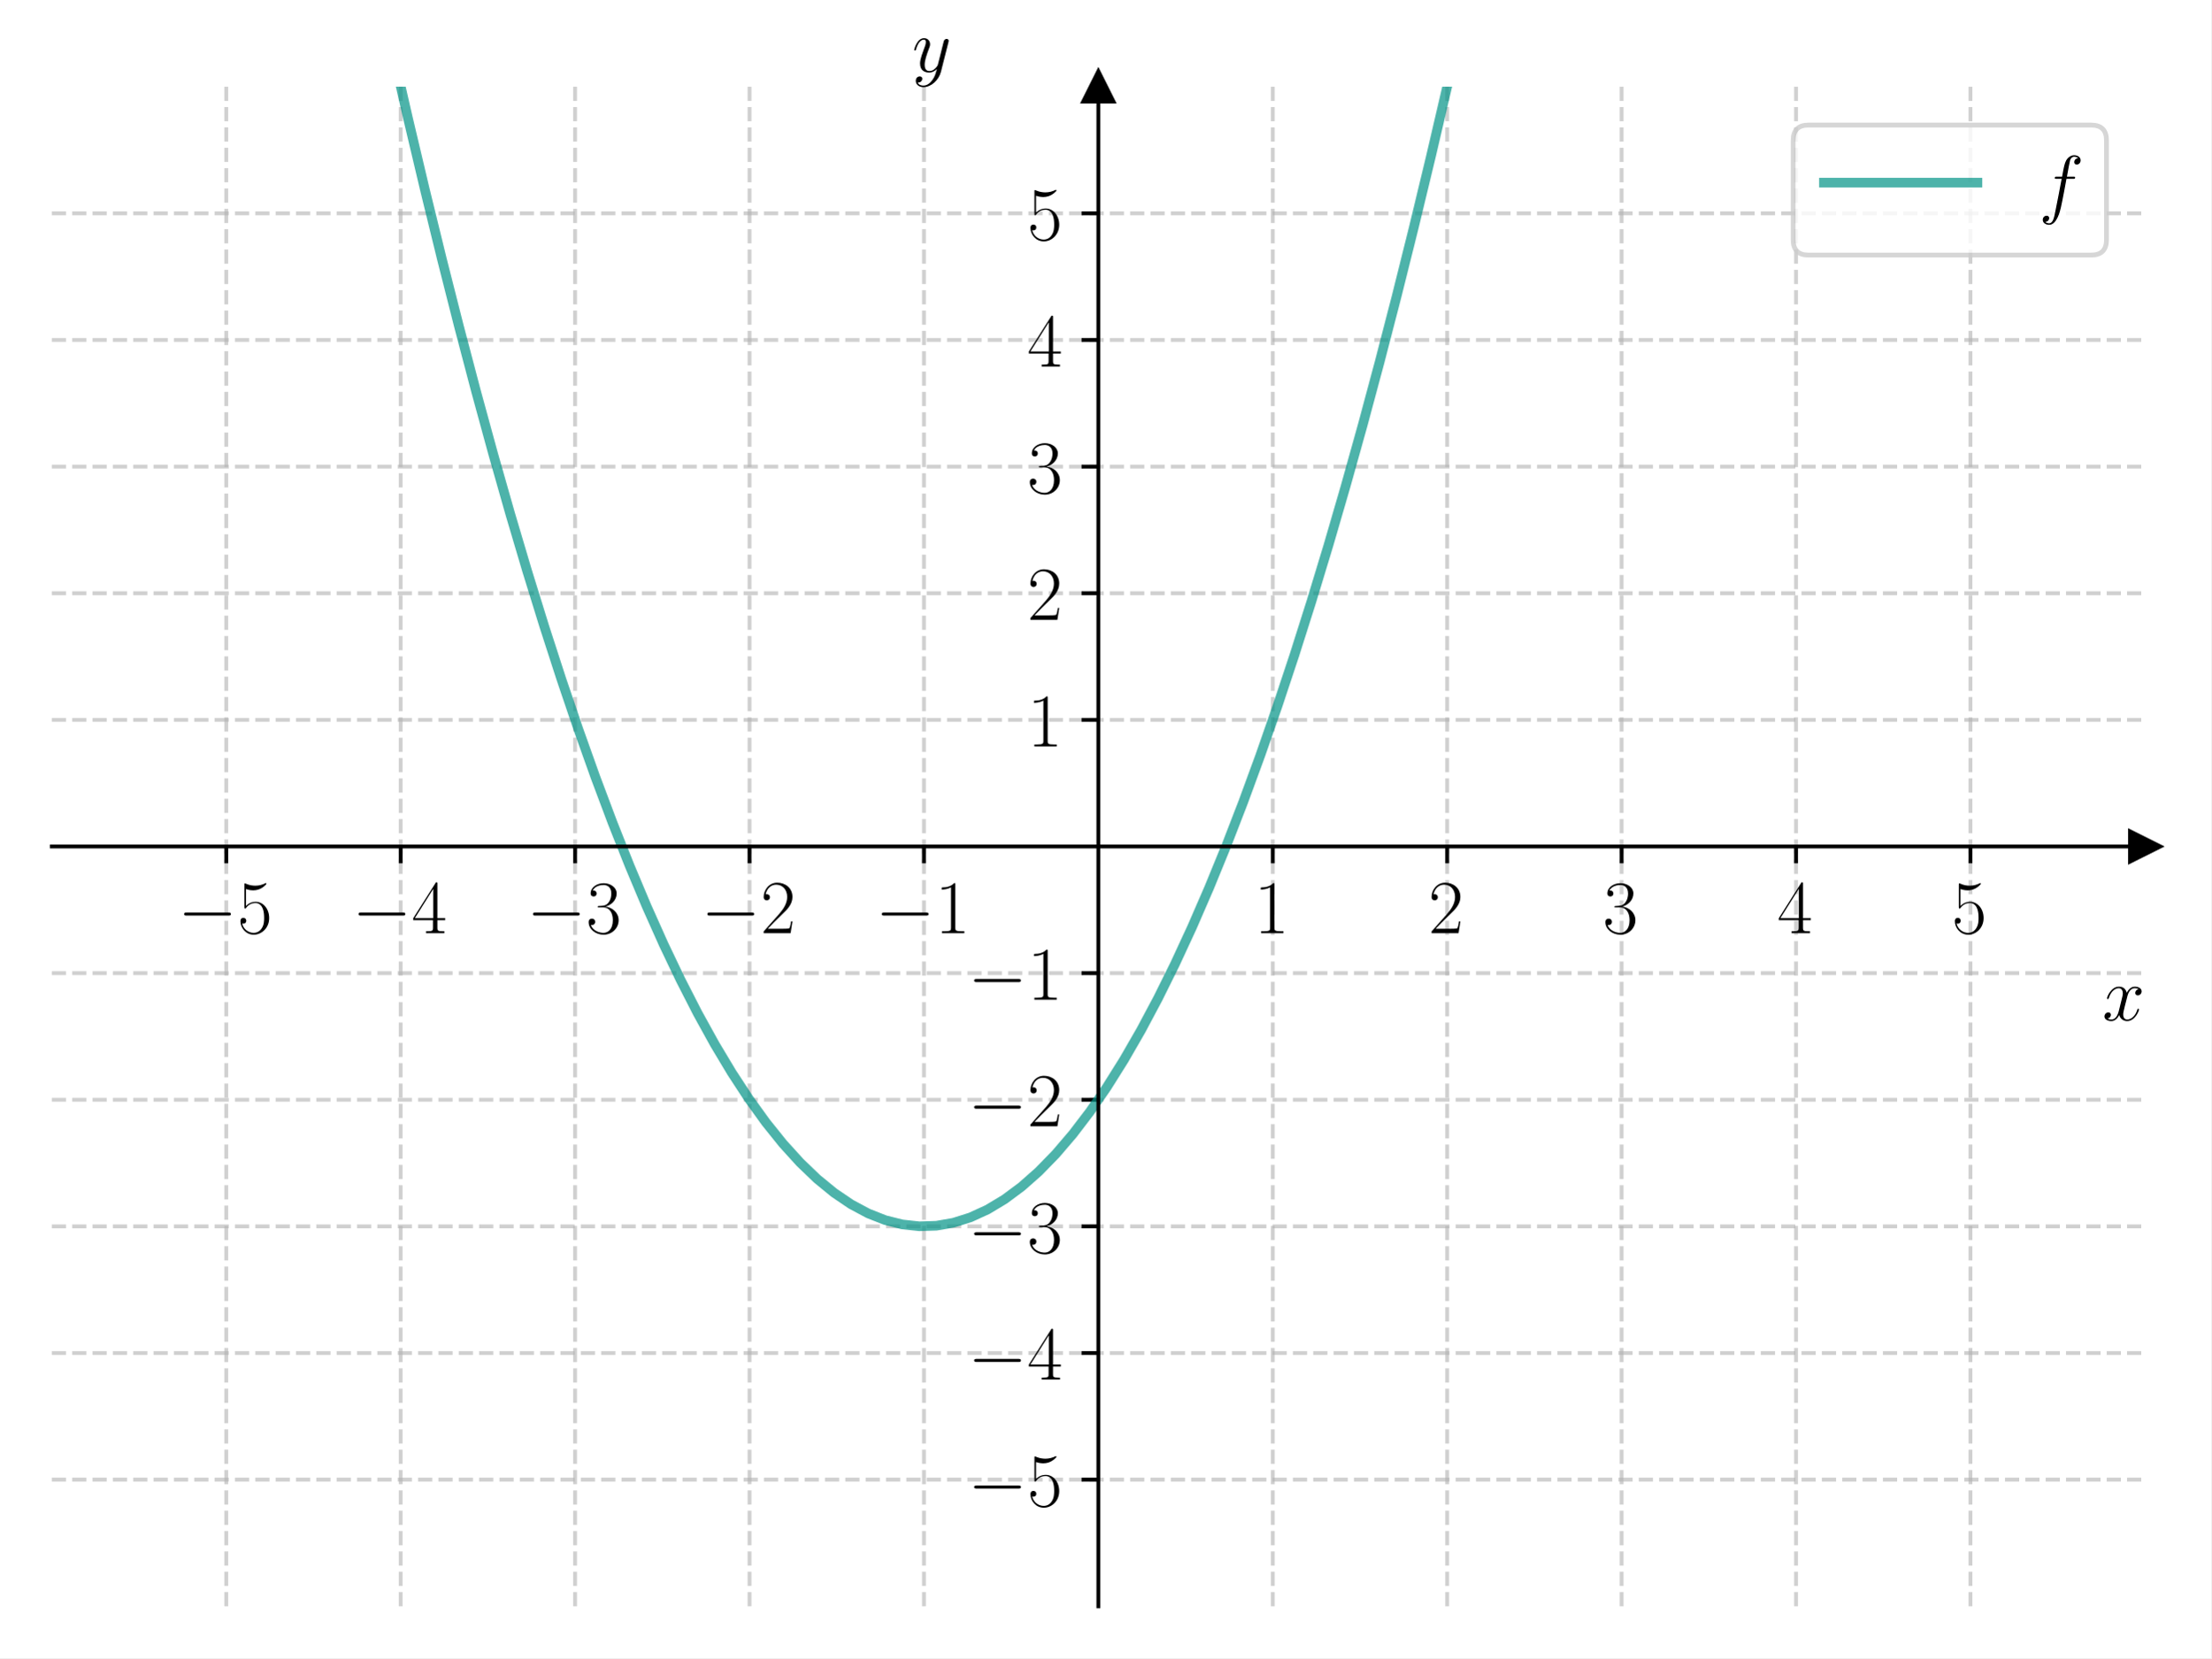
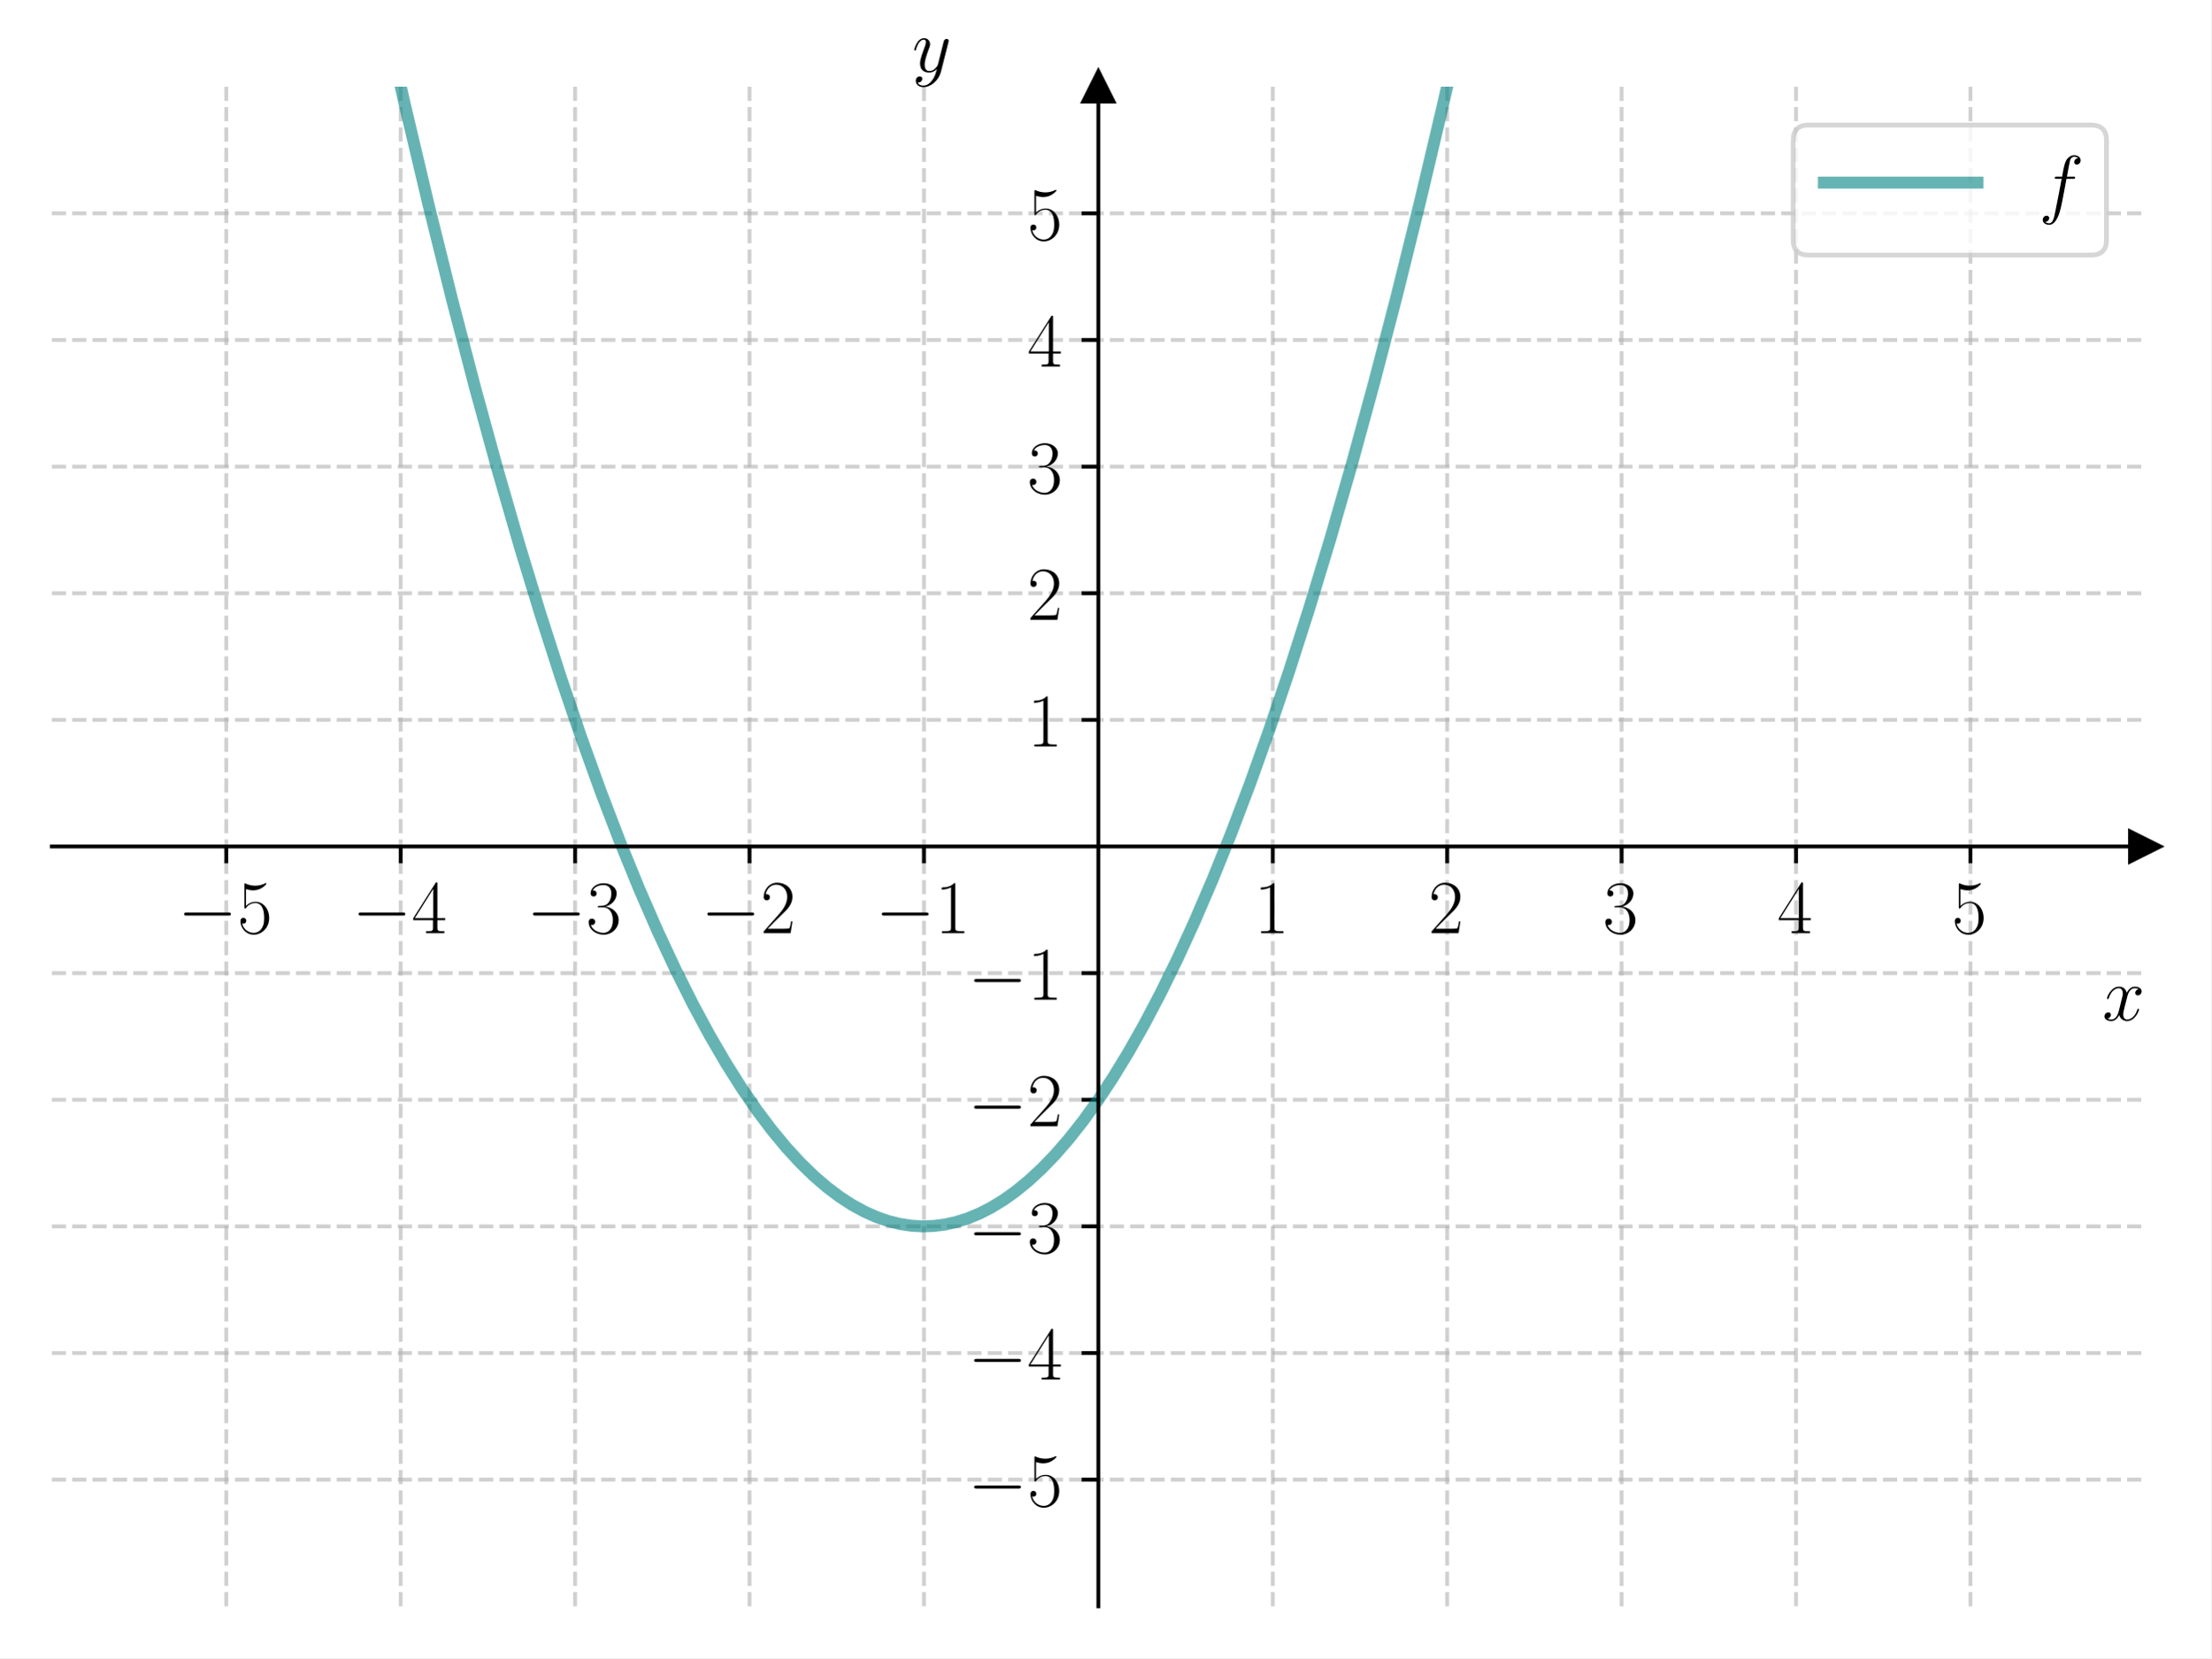
<svg xmlns="http://www.w3.org/2000/svg" xmlns:xlink="http://www.w3.org/1999/xlink" width="460.8pt" height="345.6pt" viewBox="0 0 460.8 345.6" version="1.1">
  <defs>
    <style type="text/css">*{stroke-linejoin: round; stroke-linecap: butt}</style>
  </defs>
  <g id="figure_1">
    <g id="patch_1">
      <path d="M 0 345.6  L 460.8 345.6  L 460.8 0  L 0 0  z " style="fill: #ffffff" />
    </g>
    <g id="axes_1">
      <g id="patch_2">
        <path d="M 10.8 334.8  L 447 334.8  L 447 18.065  L 10.8 18.065  z " style="fill: #ffffff" />
      </g>
      <g id="matplotlib.axis_1">
        <g id="xtick_1">
          <g id="line2d_1">
-             <path d="M 47.15 334.8  L 47.15 18.065  " clip-path="url(#p20462c3ce1)" style="fill: none; stroke-dasharray: 2.96,1.28; stroke-dashoffset: 0; stroke: #b0b0b0; stroke-opacity: 0.6; stroke-width: 0.8" />
+             <path d="M 47.15 334.8  L 47.15 18.065  " clip-path="url(#p734f82724b)" style="fill: none; stroke-dasharray: 2.96,1.28; stroke-dashoffset: 0; stroke: #b0b0b0; stroke-opacity: 0.6; stroke-width: 0.8" />
          </g>
          <g id="line2d_2">
            <defs>
-               <path id="me1c0e2de4b" d="M 0 0  L 0 3.5  " style="stroke: #000000; stroke-width: 0.8" />
+               <path id="md97160779b" d="M 0 0  L 0 3.5  " style="stroke: #000000; stroke-width: 0.8" />
            </defs>
            <g>
-               <use xlink:href="#me1c0e2de4b" x="47.15" y="176.432" style="stroke: #000000; stroke-width: 0.8" />
+               <use xlink:href="#md97160779b" x="47.15" y="176.432" style="stroke: #000000; stroke-width: 0.8" />
            </g>
          </g>
          <g id="text_1">
            <g transform="translate(37.04901 194.5019) scale(0.16 -0.16)">
              <defs>
                <path id="CMSY10-0" d="M 4218 1472  C 4326 1472 4442 1472 4442 1600  C 4442 1728 4326 1728 4218 1728  L 755 1728  C 646 1728 531 1728 531 1600  C 531 1472 646 1472 755 1472  L 4218 1472  z " transform="scale(0.015625)" />
                <path id="CMR17-35" d="M 730 3692  C 794 3666 1056 3584 1325 3584  C 1920 3584 2246 3911 2432 4100  C 2432 4157 2432 4192 2394 4192  C 2387 4192 2374 4192 2323 4163  C 2099 4058 1837 3973 1517 3973  C 1325 3973 1037 3999 723 4139  C 653 4171 640 4171 634 4171  C 602 4171 595 4164 595 4037  L 595 2203  C 595 2089 595 2057 659 2057  C 691 2057 704 2070 736 2114  C 941 2401 1222 2522 1542 2522  C 1766 2522 2246 2382 2246 1289  C 2246 1085 2246 715 2054 421  C 1894 159 1645 25 1370 25  C 947 25 518 320 403 814  C 429 807 480 795 506 795  C 589 795 749 840 749 1038  C 749 1210 627 1280 506 1280  C 358 1280 262 1190 262 1011  C 262 454 704 -128 1382 -128  C 2042 -128 2669 440 2669 1264  C 2669 2030 2170 2624 1549 2624  C 1222 2624 947 2503 730 2274  L 730 3692  z " transform="scale(0.015625)" />
              </defs>
              <use xlink:href="#CMSY10-0" transform="scale(0.996264)" />
              <use xlink:href="#CMR17-35" transform="translate(77.48747 0) scale(0.996264)" />
            </g>
          </g>
        </g>
        <g id="xtick_2">
          <g id="line2d_3">
-             <path d="M 83.5 334.8  L 83.5 18.065  " clip-path="url(#p20462c3ce1)" style="fill: none; stroke-dasharray: 2.96,1.28; stroke-dashoffset: 0; stroke: #b0b0b0; stroke-opacity: 0.6; stroke-width: 0.8" />
+             <path d="M 83.5 334.8  L 83.5 18.065  " clip-path="url(#p734f82724b)" style="fill: none; stroke-dasharray: 2.96,1.28; stroke-dashoffset: 0; stroke: #b0b0b0; stroke-opacity: 0.6; stroke-width: 0.8" />
          </g>
          <g id="line2d_4">
            <g>
-               <use xlink:href="#me1c0e2de4b" x="83.5" y="176.432" style="stroke: #000000; stroke-width: 0.8" />
+               <use xlink:href="#md97160779b" x="83.5" y="176.432" style="stroke: #000000; stroke-width: 0.8" />
            </g>
          </g>
          <g id="text_2">
            <g transform="translate(73.39901 194.5019) scale(0.16 -0.16)">
              <defs>
                <path id="CMR17-34" d="M 2150 4122  C 2150 4256 2144 4256 2029 4256  L 128 1254  L 128 1088  L 1779 1088  L 1779 457  C 1779 224 1766 160 1318 160  L 1197 160  L 1197 0  C 1402 0 1747 0 1965 0  C 2182 0 2528 0 2733 0  L 2733 160  L 2611 160  C 2163 160 2150 224 2150 457  L 2150 1088  L 2803 1088  L 2803 1254  L 2150 1254  L 2150 4122  z M 1798 3703  L 1798 1254  L 256 1254  L 1798 3703  z " transform="scale(0.015625)" />
              </defs>
              <use xlink:href="#CMSY10-0" transform="scale(0.996264)" />
              <use xlink:href="#CMR17-34" transform="translate(77.48747 0) scale(0.996264)" />
            </g>
          </g>
        </g>
        <g id="xtick_3">
          <g id="line2d_5">
-             <path d="M 119.85 334.8  L 119.85 18.065  " clip-path="url(#p20462c3ce1)" style="fill: none; stroke-dasharray: 2.96,1.28; stroke-dashoffset: 0; stroke: #b0b0b0; stroke-opacity: 0.6; stroke-width: 0.8" />
+             <path d="M 119.85 334.8  L 119.85 18.065  " clip-path="url(#p734f82724b)" style="fill: none; stroke-dasharray: 2.96,1.28; stroke-dashoffset: 0; stroke: #b0b0b0; stroke-opacity: 0.6; stroke-width: 0.8" />
          </g>
          <g id="line2d_6">
            <g>
-               <use xlink:href="#me1c0e2de4b" x="119.85" y="176.432" style="stroke: #000000; stroke-width: 0.8" />
+               <use xlink:href="#md97160779b" x="119.85" y="176.432" style="stroke: #000000; stroke-width: 0.8" />
            </g>
          </g>
          <g id="text_3">
            <g transform="translate(109.749 194.5019) scale(0.16 -0.16)">
              <defs>
                <path id="CMR17-33" d="M 1414 2157  C 1984 2157 2234 1662 2234 1090  C 2234 320 1824 25 1453 25  C 1114 25 563 194 390 693  C 422 680 454 680 486 680  C 640 680 755 782 755 948  C 755 1133 614 1216 486 1216  C 378 1216 211 1165 211 926  C 211 335 787 -128 1466 -128  C 2176 -128 2720 430 2720 1085  C 2720 1707 2208 2157 1600 2227  C 2086 2328 2554 2756 2554 3329  C 2554 3820 2048 4179 1472 4179  C 890 4179 378 3829 378 3329  C 378 3110 544 3072 627 3072  C 762 3072 877 3155 877 3321  C 877 3486 762 3569 627 3569  C 602 3569 570 3569 544 3557  C 730 3959 1235 4032 1459 4032  C 1683 4032 2106 3925 2106 3320  C 2106 3143 2080 2828 1862 2550  C 1670 2304 1453 2304 1242 2284  C 1210 2284 1062 2269 1037 2269  C 992 2263 966 2257 966 2208  C 966 2163 973 2157 1101 2157  L 1414 2157  z " transform="scale(0.015625)" />
              </defs>
              <use xlink:href="#CMSY10-0" transform="scale(0.996264)" />
              <use xlink:href="#CMR17-33" transform="translate(77.48747 0) scale(0.996264)" />
            </g>
          </g>
        </g>
        <g id="xtick_4">
          <g id="line2d_7">
-             <path d="M 156.2 334.8  L 156.2 18.065  " clip-path="url(#p20462c3ce1)" style="fill: none; stroke-dasharray: 2.96,1.28; stroke-dashoffset: 0; stroke: #b0b0b0; stroke-opacity: 0.6; stroke-width: 0.8" />
+             <path d="M 156.2 334.8  L 156.2 18.065  " clip-path="url(#p734f82724b)" style="fill: none; stroke-dasharray: 2.96,1.28; stroke-dashoffset: 0; stroke: #b0b0b0; stroke-opacity: 0.6; stroke-width: 0.8" />
          </g>
          <g id="line2d_8">
            <g>
-               <use xlink:href="#me1c0e2de4b" x="156.2" y="176.432" style="stroke: #000000; stroke-width: 0.8" />
+               <use xlink:href="#md97160779b" x="156.2" y="176.432" style="stroke: #000000; stroke-width: 0.8" />
            </g>
          </g>
          <g id="text_4">
            <g transform="translate(146.099 194.5019) scale(0.16 -0.16)">
              <defs>
                <path id="CMR17-32" d="M 2669 989  L 2554 989  C 2490 536 2438 459 2413 420  C 2381 369 1920 369 1830 369  L 602 369  C 832 619 1280 1072 1824 1597  C 2214 1967 2669 2402 2669 3035  C 2669 3790 2067 4224 1395 4224  C 691 4224 262 3604 262 3030  C 262 2780 448 2748 525 2748  C 589 2748 781 2787 781 3010  C 781 3207 614 3264 525 3264  C 486 3264 448 3258 422 3245  C 544 3790 915 4058 1306 4058  C 1862 4058 2227 3617 2227 3035  C 2227 2479 1901 2000 1536 1584  L 262 146  L 262 0  L 2515 0  L 2669 989  z " transform="scale(0.015625)" />
              </defs>
              <use xlink:href="#CMSY10-0" transform="scale(0.996264)" />
              <use xlink:href="#CMR17-32" transform="translate(77.48747 0) scale(0.996264)" />
            </g>
          </g>
        </g>
        <g id="xtick_5">
          <g id="line2d_9">
-             <path d="M 192.55 334.8  L 192.55 18.065  " clip-path="url(#p20462c3ce1)" style="fill: none; stroke-dasharray: 2.96,1.28; stroke-dashoffset: 0; stroke: #b0b0b0; stroke-opacity: 0.6; stroke-width: 0.8" />
+             <path d="M 192.55 334.8  L 192.55 18.065  " clip-path="url(#p734f82724b)" style="fill: none; stroke-dasharray: 2.96,1.28; stroke-dashoffset: 0; stroke: #b0b0b0; stroke-opacity: 0.6; stroke-width: 0.8" />
          </g>
          <g id="line2d_10">
            <g>
-               <use xlink:href="#me1c0e2de4b" x="192.55" y="176.432" style="stroke: #000000; stroke-width: 0.8" />
+               <use xlink:href="#md97160779b" x="192.55" y="176.432" style="stroke: #000000; stroke-width: 0.8" />
            </g>
          </g>
          <g id="text_5">
            <g transform="translate(182.449 194.5019) scale(0.16 -0.16)">
              <defs>
                <path id="CMR17-31" d="M 1702 4058  C 1702 4192 1696 4192 1606 4192  C 1357 3916 979 3827 621 3827  C 602 3827 570 3827 563 3808  C 557 3795 557 3782 557 3648  C 755 3648 1088 3686 1344 3839  L 1344 461  C 1344 236 1331 160 781 160  L 589 160  L 589 0  C 896 0 1216 0 1523 0  C 1830 0 2150 0 2458 0  L 2458 160  L 2266 160  C 1715 160 1702 230 1702 458  L 1702 4058  z " transform="scale(0.015625)" />
              </defs>
              <use xlink:href="#CMSY10-0" transform="scale(0.996264)" />
              <use xlink:href="#CMR17-31" transform="translate(77.48747 0) scale(0.996264)" />
            </g>
          </g>
        </g>
        <g id="xtick_6">
          <g id="line2d_11">
-             <path d="M 265.25 334.8  L 265.25 18.065  " clip-path="url(#p20462c3ce1)" style="fill: none; stroke-dasharray: 2.96,1.28; stroke-dashoffset: 0; stroke: #b0b0b0; stroke-opacity: 0.6; stroke-width: 0.8" />
+             <path d="M 265.25 334.8  L 265.25 18.065  " clip-path="url(#p734f82724b)" style="fill: none; stroke-dasharray: 2.96,1.28; stroke-dashoffset: 0; stroke: #b0b0b0; stroke-opacity: 0.6; stroke-width: 0.8" />
          </g>
          <g id="line2d_12">
            <g>
-               <use xlink:href="#me1c0e2de4b" x="265.25" y="176.432" style="stroke: #000000; stroke-width: 0.8" />
+               <use xlink:href="#md97160779b" x="265.25" y="176.432" style="stroke: #000000; stroke-width: 0.8" />
            </g>
          </g>
          <g id="text_6">
            <g transform="translate(261.348 194.5019) scale(0.16 -0.16)">
              <use xlink:href="#CMR17-31" transform="scale(0.996264)" />
            </g>
          </g>
        </g>
        <g id="xtick_7">
          <g id="line2d_13">
-             <path d="M 301.6 334.8  L 301.6 18.065  " clip-path="url(#p20462c3ce1)" style="fill: none; stroke-dasharray: 2.96,1.28; stroke-dashoffset: 0; stroke: #b0b0b0; stroke-opacity: 0.6; stroke-width: 0.8" />
+             <path d="M 301.6 334.8  L 301.6 18.065  " clip-path="url(#p734f82724b)" style="fill: none; stroke-dasharray: 2.96,1.28; stroke-dashoffset: 0; stroke: #b0b0b0; stroke-opacity: 0.6; stroke-width: 0.8" />
          </g>
          <g id="line2d_14">
            <g>
-               <use xlink:href="#me1c0e2de4b" x="301.6" y="176.432" style="stroke: #000000; stroke-width: 0.8" />
+               <use xlink:href="#md97160779b" x="301.6" y="176.432" style="stroke: #000000; stroke-width: 0.8" />
            </g>
          </g>
          <g id="text_7">
            <g transform="translate(297.698 194.5019) scale(0.16 -0.16)">
              <use xlink:href="#CMR17-32" transform="scale(0.996264)" />
            </g>
          </g>
        </g>
        <g id="xtick_8">
          <g id="line2d_15">
-             <path d="M 337.95 334.8  L 337.95 18.065  " clip-path="url(#p20462c3ce1)" style="fill: none; stroke-dasharray: 2.96,1.28; stroke-dashoffset: 0; stroke: #b0b0b0; stroke-opacity: 0.6; stroke-width: 0.8" />
+             <path d="M 337.95 334.8  L 337.95 18.065  " clip-path="url(#p734f82724b)" style="fill: none; stroke-dasharray: 2.96,1.28; stroke-dashoffset: 0; stroke: #b0b0b0; stroke-opacity: 0.6; stroke-width: 0.8" />
          </g>
          <g id="line2d_16">
            <g>
-               <use xlink:href="#me1c0e2de4b" x="337.95" y="176.432" style="stroke: #000000; stroke-width: 0.8" />
+               <use xlink:href="#md97160779b" x="337.95" y="176.432" style="stroke: #000000; stroke-width: 0.8" />
            </g>
          </g>
          <g id="text_8">
            <g transform="translate(334.048 194.5019) scale(0.16 -0.16)">
              <use xlink:href="#CMR17-33" transform="scale(0.996264)" />
            </g>
          </g>
        </g>
        <g id="xtick_9">
          <g id="line2d_17">
-             <path d="M 374.3 334.8  L 374.3 18.065  " clip-path="url(#p20462c3ce1)" style="fill: none; stroke-dasharray: 2.96,1.28; stroke-dashoffset: 0; stroke: #b0b0b0; stroke-opacity: 0.6; stroke-width: 0.8" />
+             <path d="M 374.3 334.8  L 374.3 18.065  " clip-path="url(#p734f82724b)" style="fill: none; stroke-dasharray: 2.96,1.28; stroke-dashoffset: 0; stroke: #b0b0b0; stroke-opacity: 0.6; stroke-width: 0.8" />
          </g>
          <g id="line2d_18">
            <g>
-               <use xlink:href="#me1c0e2de4b" x="374.3" y="176.432" style="stroke: #000000; stroke-width: 0.8" />
+               <use xlink:href="#md97160779b" x="374.3" y="176.432" style="stroke: #000000; stroke-width: 0.8" />
            </g>
          </g>
          <g id="text_9">
            <g transform="translate(370.398 194.5019) scale(0.16 -0.16)">
              <use xlink:href="#CMR17-34" transform="scale(0.996264)" />
            </g>
          </g>
        </g>
        <g id="xtick_10">
          <g id="line2d_19">
-             <path d="M 410.65 334.8  L 410.65 18.065  " clip-path="url(#p20462c3ce1)" style="fill: none; stroke-dasharray: 2.96,1.28; stroke-dashoffset: 0; stroke: #b0b0b0; stroke-opacity: 0.6; stroke-width: 0.8" />
+             <path d="M 410.65 334.8  L 410.65 18.065  " clip-path="url(#p734f82724b)" style="fill: none; stroke-dasharray: 2.96,1.28; stroke-dashoffset: 0; stroke: #b0b0b0; stroke-opacity: 0.6; stroke-width: 0.8" />
          </g>
          <g id="line2d_20">
            <g>
-               <use xlink:href="#me1c0e2de4b" x="410.65" y="176.432" style="stroke: #000000; stroke-width: 0.8" />
+               <use xlink:href="#md97160779b" x="410.65" y="176.432" style="stroke: #000000; stroke-width: 0.8" />
            </g>
          </g>
          <g id="text_10">
            <g transform="translate(406.748 194.5019) scale(0.16 -0.16)">
              <use xlink:href="#CMR17-35" transform="scale(0.996264)" />
            </g>
          </g>
        </g>
        <g id="text_11">
          <g transform="translate(438.1306 212.6709) scale(0.16 -0.16)">
            <defs>
              <path id="CMMI12-78" d="M 3034 2606  C 2829 2567 2752 2414 2752 2293  C 2752 2139 2874 2088 2963 2088  C 3155 2088 3290 2254 3290 2427  C 3290 2695 2982 2816 2714 2816  C 2323 2816 2106 2433 2048 2312  C 1901 2816 1504 2816 1389 2816  C 736 2816 390 1980 390 1839  C 390 1814 416 1782 461 1782  C 512 1782 525 1820 538 1846  C 755 2555 1184 2689 1370 2689  C 1658 2689 1715 2420 1715 2267  C 1715 2127 1677 1980 1600 1673  L 1382 798  C 1286 415 1101 64 762 64  C 730 64 570 64 435 147  C 666 192 717 383 717 460  C 717 588 621 664 499 664  C 346 664 179 530 179 326  C 179 57 480 -64 755 -64  C 1062 -64 1280 179 1414 441  C 1517 64 1837 -64 2074 -64  C 2726 -64 3072 773 3072 913  C 3072 945 3046 971 3008 971  C 2950 971 2944 939 2925 888  C 2752 326 2381 64 2093 64  C 1869 64 1747 230 1747 492  C 1747 632 1773 734 1875 1156  L 2099 2024  C 2195 2408 2413 2689 2707 2689  C 2720 2689 2899 2689 3034 2606  z " transform="scale(0.015625)" />
            </defs>
            <use xlink:href="#CMMI12-78" transform="scale(0.996264)" />
          </g>
        </g>
      </g>
      <g id="matplotlib.axis_2">
        <g id="ytick_1">
          <g id="line2d_21">
-             <path d="M 10.8 308.405  L 447 308.405  " clip-path="url(#p20462c3ce1)" style="fill: none; stroke-dasharray: 2.96,1.28; stroke-dashoffset: 0; stroke: #b0b0b0; stroke-opacity: 0.6; stroke-width: 0.8" />
+             <path d="M 10.8 308.405  L 447 308.405  " clip-path="url(#p734f82724b)" style="fill: none; stroke-dasharray: 2.96,1.28; stroke-dashoffset: 0; stroke: #b0b0b0; stroke-opacity: 0.6; stroke-width: 0.8" />
          </g>
          <g id="line2d_22">
            <defs>
-               <path id="m04432201f1" d="M 0 0  L -3.5 0  " style="stroke: #000000; stroke-width: 0.8" />
+               <path id="mf01236e4db" d="M 0 0  L -3.5 0  " style="stroke: #000000; stroke-width: 0.8" />
            </defs>
            <g>
-               <use xlink:href="#m04432201f1" x="228.9" y="308.405" style="stroke: #000000; stroke-width: 0.8" />
+               <use xlink:href="#mf01236e4db" x="228.9" y="308.405" style="stroke: #000000; stroke-width: 0.8" />
            </g>
          </g>
          <g id="text_12">
            <g transform="translate(201.698 313.9402) scale(0.16 -0.16)">
              <use xlink:href="#CMSY10-0" transform="scale(0.996264)" />
              <use xlink:href="#CMR17-35" transform="translate(77.48747 0) scale(0.996264)" />
            </g>
          </g>
        </g>
        <g id="ytick_2">
          <g id="line2d_23">
-             <path d="M 10.8 282.011  L 447 282.011  " clip-path="url(#p20462c3ce1)" style="fill: none; stroke-dasharray: 2.96,1.28; stroke-dashoffset: 0; stroke: #b0b0b0; stroke-opacity: 0.6; stroke-width: 0.8" />
+             <path d="M 10.8 282.011  L 447 282.011  " clip-path="url(#p734f82724b)" style="fill: none; stroke-dasharray: 2.96,1.28; stroke-dashoffset: 0; stroke: #b0b0b0; stroke-opacity: 0.6; stroke-width: 0.8" />
          </g>
          <g id="line2d_24">
            <g>
-               <use xlink:href="#m04432201f1" x="228.9" y="282.011" style="stroke: #000000; stroke-width: 0.8" />
+               <use xlink:href="#mf01236e4db" x="228.9" y="282.011" style="stroke: #000000; stroke-width: 0.8" />
            </g>
          </g>
          <g id="text_13">
            <g transform="translate(201.698 287.5455) scale(0.16 -0.16)">
              <use xlink:href="#CMSY10-0" transform="scale(0.996264)" />
              <use xlink:href="#CMR17-34" transform="translate(77.48747 0) scale(0.996264)" />
            </g>
          </g>
        </g>
        <g id="ytick_3">
          <g id="line2d_25">
-             <path d="M 10.8 255.616  L 447 255.616  " clip-path="url(#p20462c3ce1)" style="fill: none; stroke-dasharray: 2.96,1.28; stroke-dashoffset: 0; stroke: #b0b0b0; stroke-opacity: 0.6; stroke-width: 0.8" />
+             <path d="M 10.8 255.616  L 447 255.616  " clip-path="url(#p734f82724b)" style="fill: none; stroke-dasharray: 2.96,1.28; stroke-dashoffset: 0; stroke: #b0b0b0; stroke-opacity: 0.6; stroke-width: 0.8" />
          </g>
          <g id="line2d_26">
            <g>
-               <use xlink:href="#m04432201f1" x="228.9" y="255.616" style="stroke: #000000; stroke-width: 0.8" />
+               <use xlink:href="#mf01236e4db" x="228.9" y="255.616" style="stroke: #000000; stroke-width: 0.8" />
            </g>
          </g>
          <g id="text_14">
            <g transform="translate(201.698 261.1509) scale(0.16 -0.16)">
              <use xlink:href="#CMSY10-0" transform="scale(0.996264)" />
              <use xlink:href="#CMR17-33" transform="translate(77.48747 0) scale(0.996264)" />
            </g>
          </g>
        </g>
        <g id="ytick_4">
          <g id="line2d_27">
-             <path d="M 10.8 229.222  L 447 229.222  " clip-path="url(#p20462c3ce1)" style="fill: none; stroke-dasharray: 2.96,1.28; stroke-dashoffset: 0; stroke: #b0b0b0; stroke-opacity: 0.6; stroke-width: 0.8" />
+             <path d="M 10.8 229.222  L 447 229.222  " clip-path="url(#p734f82724b)" style="fill: none; stroke-dasharray: 2.96,1.28; stroke-dashoffset: 0; stroke: #b0b0b0; stroke-opacity: 0.6; stroke-width: 0.8" />
          </g>
          <g id="line2d_28">
            <g>
-               <use xlink:href="#m04432201f1" x="228.9" y="229.222" style="stroke: #000000; stroke-width: 0.8" />
+               <use xlink:href="#mf01236e4db" x="228.9" y="229.222" style="stroke: #000000; stroke-width: 0.8" />
            </g>
          </g>
          <g id="text_15">
            <g transform="translate(201.698 234.7563) scale(0.16 -0.16)">
              <use xlink:href="#CMSY10-0" transform="scale(0.996264)" />
              <use xlink:href="#CMR17-32" transform="translate(77.48747 0) scale(0.996264)" />
            </g>
          </g>
        </g>
        <g id="ytick_5">
          <g id="line2d_29">
-             <path d="M 10.8 202.827  L 447 202.827  " clip-path="url(#p20462c3ce1)" style="fill: none; stroke-dasharray: 2.96,1.28; stroke-dashoffset: 0; stroke: #b0b0b0; stroke-opacity: 0.6; stroke-width: 0.8" />
+             <path d="M 10.8 202.827  L 447 202.827  " clip-path="url(#p734f82724b)" style="fill: none; stroke-dasharray: 2.96,1.28; stroke-dashoffset: 0; stroke: #b0b0b0; stroke-opacity: 0.6; stroke-width: 0.8" />
          </g>
          <g id="line2d_30">
            <g>
-               <use xlink:href="#m04432201f1" x="228.9" y="202.827" style="stroke: #000000; stroke-width: 0.8" />
+               <use xlink:href="#mf01236e4db" x="228.9" y="202.827" style="stroke: #000000; stroke-width: 0.8" />
            </g>
          </g>
          <g id="text_16">
            <g transform="translate(201.698 208.3617) scale(0.16 -0.16)">
              <use xlink:href="#CMSY10-0" transform="scale(0.996264)" />
              <use xlink:href="#CMR17-31" transform="translate(77.48747 0) scale(0.996264)" />
            </g>
          </g>
        </g>
        <g id="ytick_6">
          <g id="line2d_31">
-             <path d="M 10.8 150.038  L 447 150.038  " clip-path="url(#p20462c3ce1)" style="fill: none; stroke-dasharray: 2.96,1.28; stroke-dashoffset: 0; stroke: #b0b0b0; stroke-opacity: 0.6; stroke-width: 0.8" />
+             <path d="M 10.8 150.038  L 447 150.038  " clip-path="url(#p734f82724b)" style="fill: none; stroke-dasharray: 2.96,1.28; stroke-dashoffset: 0; stroke: #b0b0b0; stroke-opacity: 0.6; stroke-width: 0.8" />
          </g>
          <g id="line2d_32">
            <g>
-               <use xlink:href="#m04432201f1" x="228.9" y="150.038" style="stroke: #000000; stroke-width: 0.8" />
+               <use xlink:href="#mf01236e4db" x="228.9" y="150.038" style="stroke: #000000; stroke-width: 0.8" />
            </g>
          </g>
          <g id="text_17">
            <g transform="translate(214.096 155.5724) scale(0.16 -0.16)">
              <use xlink:href="#CMR17-31" transform="scale(0.996264)" />
            </g>
          </g>
        </g>
        <g id="ytick_7">
          <g id="line2d_33">
-             <path d="M 10.8 123.643  L 447 123.643  " clip-path="url(#p20462c3ce1)" style="fill: none; stroke-dasharray: 2.96,1.28; stroke-dashoffset: 0; stroke: #b0b0b0; stroke-opacity: 0.6; stroke-width: 0.8" />
+             <path d="M 10.8 123.643  L 447 123.643  " clip-path="url(#p734f82724b)" style="fill: none; stroke-dasharray: 2.96,1.28; stroke-dashoffset: 0; stroke: #b0b0b0; stroke-opacity: 0.6; stroke-width: 0.8" />
          </g>
          <g id="line2d_34">
            <g>
-               <use xlink:href="#m04432201f1" x="228.9" y="123.643" style="stroke: #000000; stroke-width: 0.8" />
+               <use xlink:href="#mf01236e4db" x="228.9" y="123.643" style="stroke: #000000; stroke-width: 0.8" />
            </g>
          </g>
          <g id="text_18">
            <g transform="translate(214.096 129.1778) scale(0.16 -0.16)">
              <use xlink:href="#CMR17-32" transform="scale(0.996264)" />
            </g>
          </g>
        </g>
        <g id="ytick_8">
          <g id="line2d_35">
-             <path d="M 10.8 97.248  L 447 97.248  " clip-path="url(#p20462c3ce1)" style="fill: none; stroke-dasharray: 2.96,1.28; stroke-dashoffset: 0; stroke: #b0b0b0; stroke-opacity: 0.6; stroke-width: 0.8" />
+             <path d="M 10.8 97.248  L 447 97.248  " clip-path="url(#p734f82724b)" style="fill: none; stroke-dasharray: 2.96,1.28; stroke-dashoffset: 0; stroke: #b0b0b0; stroke-opacity: 0.6; stroke-width: 0.8" />
          </g>
          <g id="line2d_36">
            <g>
-               <use xlink:href="#m04432201f1" x="228.9" y="97.248" style="stroke: #000000; stroke-width: 0.8" />
+               <use xlink:href="#mf01236e4db" x="228.9" y="97.248" style="stroke: #000000; stroke-width: 0.8" />
            </g>
          </g>
          <g id="text_19">
            <g transform="translate(214.096 102.7832) scale(0.16 -0.16)">
              <use xlink:href="#CMR17-33" transform="scale(0.996264)" />
            </g>
          </g>
        </g>
        <g id="ytick_9">
          <g id="line2d_37">
-             <path d="M 10.8 70.854  L 447 70.854  " clip-path="url(#p20462c3ce1)" style="fill: none; stroke-dasharray: 2.96,1.28; stroke-dashoffset: 0; stroke: #b0b0b0; stroke-opacity: 0.6; stroke-width: 0.8" />
+             <path d="M 10.8 70.854  L 447 70.854  " clip-path="url(#p734f82724b)" style="fill: none; stroke-dasharray: 2.96,1.28; stroke-dashoffset: 0; stroke: #b0b0b0; stroke-opacity: 0.6; stroke-width: 0.8" />
          </g>
          <g id="line2d_38">
            <g>
-               <use xlink:href="#m04432201f1" x="228.9" y="70.854" style="stroke: #000000; stroke-width: 0.8" />
+               <use xlink:href="#mf01236e4db" x="228.9" y="70.854" style="stroke: #000000; stroke-width: 0.8" />
            </g>
          </g>
          <g id="text_20">
            <g transform="translate(214.096 76.38857) scale(0.16 -0.16)">
              <use xlink:href="#CMR17-34" transform="scale(0.996264)" />
            </g>
          </g>
        </g>
        <g id="ytick_10">
          <g id="line2d_39">
-             <path d="M 10.8 44.459  L 447 44.459  " clip-path="url(#p20462c3ce1)" style="fill: none; stroke-dasharray: 2.96,1.28; stroke-dashoffset: 0; stroke: #b0b0b0; stroke-opacity: 0.6; stroke-width: 0.8" />
+             <path d="M 10.8 44.459  L 447 44.459  " clip-path="url(#p734f82724b)" style="fill: none; stroke-dasharray: 2.96,1.28; stroke-dashoffset: 0; stroke: #b0b0b0; stroke-opacity: 0.6; stroke-width: 0.8" />
          </g>
          <g id="line2d_40">
            <g>
-               <use xlink:href="#m04432201f1" x="228.9" y="44.459" style="stroke: #000000; stroke-width: 0.8" />
+               <use xlink:href="#mf01236e4db" x="228.9" y="44.459" style="stroke: #000000; stroke-width: 0.8" />
            </g>
          </g>
          <g id="text_21">
            <g transform="translate(214.096 49.99395) scale(0.16 -0.16)">
              <use xlink:href="#CMR17-35" transform="scale(0.996264)" />
            </g>
          </g>
        </g>
        <g id="text_22">
          <g transform="translate(190.0877 14.96506) scale(0.16 -0.16)">
            <defs>
              <path id="CMMI12-79" d="M 1683 -700  C 1510 -939 1261 -1152 947 -1152  C 870 -1152 563 -1152 467 -889  C 486 -895 518 -895 531 -895  C 723 -895 851 -729 851 -582  C 851 -435 730 -384 634 -384  C 531 -384 307 -458 307 -759  C 307 -1071 582 -1286 947 -1286  C 1587 -1286 2234 -700 2413 6  L 3040 2485  C 3046 2517 3059 2556 3059 2594  C 3059 2689 2982 2753 2886 2753  C 2829 2753 2694 2727 2643 2535  L 2170 658  C 2138 543 2138 530 2086 460  C 1958 281 1747 64 1440 64  C 1082 64 1050 415 1050 588  C 1050 952 1222 1443 1395 1903  C 1466 2088 1504 2178 1504 2305  C 1504 2574 1312 2816 998 2816  C 410 2816 173 1890 173 1839  C 173 1814 198 1782 243 1782  C 301 1782 307 1807 333 1897  C 486 2433 730 2689 979 2689  C 1037 2689 1146 2689 1146 2478  C 1146 2312 1075 2127 979 1884  C 666 1047 666 837 666 683  C 666 77 1101 -64 1421 -64  C 1606 -64 1837 -6 2061 230  L 2067 224  C 1971 -147 1907 -392 1683 -700  z " transform="scale(0.015625)" />
            </defs>
            <use xlink:href="#CMMI12-79" transform="scale(0.996264)" />
          </g>
        </g>
      </g>
      <g id="line2d_41">
        <defs>
-           <path id="maaf87eb49c" d="M 3 0  L -3 -3  L -3 3  z " style="stroke: #000000; stroke-linejoin: miter" />
+           <path id="m610475aa41" d="M 3 0  L -3 -3  L -3 3  z " style="stroke: #000000; stroke-linejoin: miter" />
        </defs>
        <g>
-           <use xlink:href="#maaf87eb49c" x="447" y="176.432" style="stroke: #000000; stroke-linejoin: miter" />
+           <use xlink:href="#m610475aa41" x="447" y="176.432" style="stroke: #000000; stroke-linejoin: miter" />
        </g>
      </g>
      <g id="line2d_42">
        <defs>
-           <path id="m4ec3a9ca68" d="M 0 -3  L -3 3  L 3 3  z " style="stroke: #000000; stroke-linejoin: miter" />
+           <path id="m33738a374b" d="M 0 -3  L -3 3  L 3 3  z " style="stroke: #000000; stroke-linejoin: miter" />
        </defs>
        <g>
-           <use xlink:href="#m4ec3a9ca68" x="228.9" y="18.065" style="stroke: #000000; stroke-linejoin: miter" />
+           <use xlink:href="#m33738a374b" x="228.9" y="18.065" style="stroke: #000000; stroke-linejoin: miter" />
        </g>
      </g>
      <g id="line2d_43">
-         <path d="M 79.222 -1  L 81.439 9.001  L 84.992 24.522  L 88.546 39.539  L 92.099 54.051  L 95.652 68.059  L 99.205 81.562  L 102.759 94.561  L 106.312 107.056  L 109.865 119.046  L 113.419 130.531  L 116.972 141.513  L 120.525 151.989  L 124.078 161.962  L 127.632 171.43  L 131.185 180.393  L 134.738 188.853  L 138.291 196.807  L 141.845 204.258  L 145.398 211.204  L 148.951 217.645  L 152.505 223.582  L 156.058 229.015  L 159.611 233.943  L 163.164 238.367  L 166.718 242.286  L 170.271 245.701  L 173.824 248.612  L 177.378 251.018  L 180.931 252.919  L 184.484 254.317  L 188.037 255.209  L 191.591 255.598  L 195.144 255.482  L 198.697 254.861  L 202.25 253.736  L 205.804 252.107  L 209.357 249.973  L 212.91 247.335  L 216.464 244.193  L 220.017 240.546  L 223.57 236.394  L 227.123 231.739  L 230.677 226.578  L 234.23 220.914  L 237.783 214.745  L 241.336 208.071  L 244.89 200.893  L 248.443 193.211  L 251.996 185.024  L 255.55 176.333  L 259.103 167.137  L 262.656 157.437  L 266.209 147.233  L 269.763 136.524  L 273.316 125.311  L 276.869 113.593  L 280.422 101.371  L 283.976 88.644  L 287.529 75.413  L 291.082 61.678  L 294.636 47.438  L 298.189 32.694  L 301.742 17.445  L 305.295 1.692  L 305.884 -1  " clip-path="url(#p20462c3ce1)" style="fill: none; stroke: #029386; stroke-opacity: 0.7; stroke-width: 2; stroke-linecap: square" />
+         <path d="M 79.209 -1  L 84.299 21.532  L 89.305 42.684  L 94.205 62.415  L 98.999 80.79  L 103.686 97.869  L 108.266 113.711  L 112.633 128.036  L 116.894 141.278  L 121.048 153.49  L 125.203 165.012  L 129.25 175.576  L 133.192 185.233  L 137.026 194.033  L 140.755 202.025  L 144.376 209.258  L 147.891 215.776  L 151.3 221.626  L 154.602 226.85  L 157.798 231.491  L 160.887 235.589  L 163.869 239.184  L 166.745 242.315  L 169.622 245.115  L 172.391 247.498  L 175.054 249.501  L 177.611 251.158  L 180.167 252.553  L 182.617 253.645  L 185.067 254.498  L 187.517 255.11  L 189.86 255.472  L 192.204 255.614  L 194.547 255.536  L 196.891 255.24  L 199.234 254.724  L 201.684 253.95  L 204.134 252.936  L 206.584 251.682  L 209.141 250.118  L 211.697 248.293  L 214.36 246.114  L 217.13 243.548  L 219.899 240.675  L 222.775 237.367  L 225.758 233.588  L 228.847 229.299  L 231.936 224.629  L 235.131 219.396  L 238.434 213.561  L 241.842 207.08  L 245.357 199.911  L 248.979 192.008  L 252.707 183.325  L 256.542 173.815  L 260.483 163.429  L 264.531 152.116  L 268.685 139.824  L 272.946 126.501  L 277.313 112.092  L 281.787 96.542  L 286.368 79.793  L 291.055 61.787  L 295.848 42.464  L 300.748 21.763  L 305.754 -0.379  L 305.891 -1  L 305.891 -1  " clip-path="url(#p734f82724b)" style="fill: none; stroke: #008080; stroke-opacity: 0.6; stroke-width: 2.5; stroke-linecap: square" />
      </g>
      <g id="patch_3">
        <path d="M 228.9 334.8  L 228.9 18.065  " style="fill: none; stroke: #000000; stroke-width: 0.8; stroke-linejoin: miter; stroke-linecap: square" />
      </g>
      <g id="patch_4">
        <path d="M 447 334.8  L 447 18.065  " style="fill: none" />
      </g>
      <g id="patch_5">
        <path d="M 10.8 176.432  L 447 176.432  " style="fill: none; stroke: #000000; stroke-width: 0.8; stroke-linejoin: miter; stroke-linecap: square" />
      </g>
      <g id="patch_6">
        <path d="M 10.8 18.065  L 447 18.065  " style="fill: none" />
      </g>
      <g id="legend_1">
        <g id="patch_7">
          <path d="M 376.907 53.164  L 435.8 53.164  Q 439 53.164 439 49.964  L 439 29.265  Q 439 26.065 435.8 26.065  L 376.907 26.065  Q 373.707 26.065 373.707 29.265  L 373.707 49.964  Q 373.707 53.164 376.907 53.164  z " style="fill: #ffffff; opacity: 0.8; stroke: #cccccc; stroke-linejoin: miter" />
        </g>
        <g id="line2d_44">
-           <path d="M 380.107 38.065  L 396.107 38.065  L 412.107 38.065  " style="fill: none; stroke: #029386; stroke-opacity: 0.7; stroke-width: 2; stroke-linecap: square" />
+           <path d="M 380.107 38.065  L 396.107 38.065  L 412.107 38.065  " style="fill: none; stroke: #008080; stroke-opacity: 0.6; stroke-width: 2.5; stroke-linecap: square" />
        </g>
        <g id="text_23">
          <g transform="translate(424.9067 43.66453) scale(0.16 -0.16)">
            <defs>
              <path id="CMMI12-66" d="M 2854 2566  C 2982 2566 3034 2566 3034 2688  C 3034 2752 2982 2752 2867 2752  L 2349 2752  C 2470 3429 2560 3897 2611 4107  C 2650 4265 2784 4416 2950 4416  C 3085 4416 3219 4358 3283 4298  C 3034 4272 2957 4082 2957 3969  C 2957 3837 3053 3759 3174 3759  C 3302 3759 3494 3870 3494 4119  C 3494 4393 3226 4544 2944 4544  C 2669 4544 2400 4334 2272 4078  C 2157 3848 2093 3611 1946 2752  L 1517 2752  C 1395 2752 1331 2752 1331 2637  C 1331 2566 1370 2566 1498 2566  L 1907 2566  C 1792 1976 1530 542 1382 -137  C 1274 -689 1178 -1152 858 -1152  C 838 -1152 653 -1152 538 -1031  C 864 -1005 864 -726 864 -720  C 864 -593 768 -517 646 -517  C 518 -517 326 -625 326 -867  C 326 -1140 608 -1280 858 -1280  C 1510 -1280 1779 -118 1850 199  C 1965 688 2278 2376 2310 2566  L 2854 2566  z " transform="scale(0.015625)" />
            </defs>
            <use xlink:href="#CMMI12-66" transform="scale(0.996264)" />
          </g>
        </g>
      </g>
    </g>
  </g>
  <defs>
-     <clipPath id="p20462c3ce1">
+     <clipPath id="p734f82724b">
      <rect x="10.8" y="18.065" width="436.2" height="316.735" />
    </clipPath>
  </defs>
</svg>
